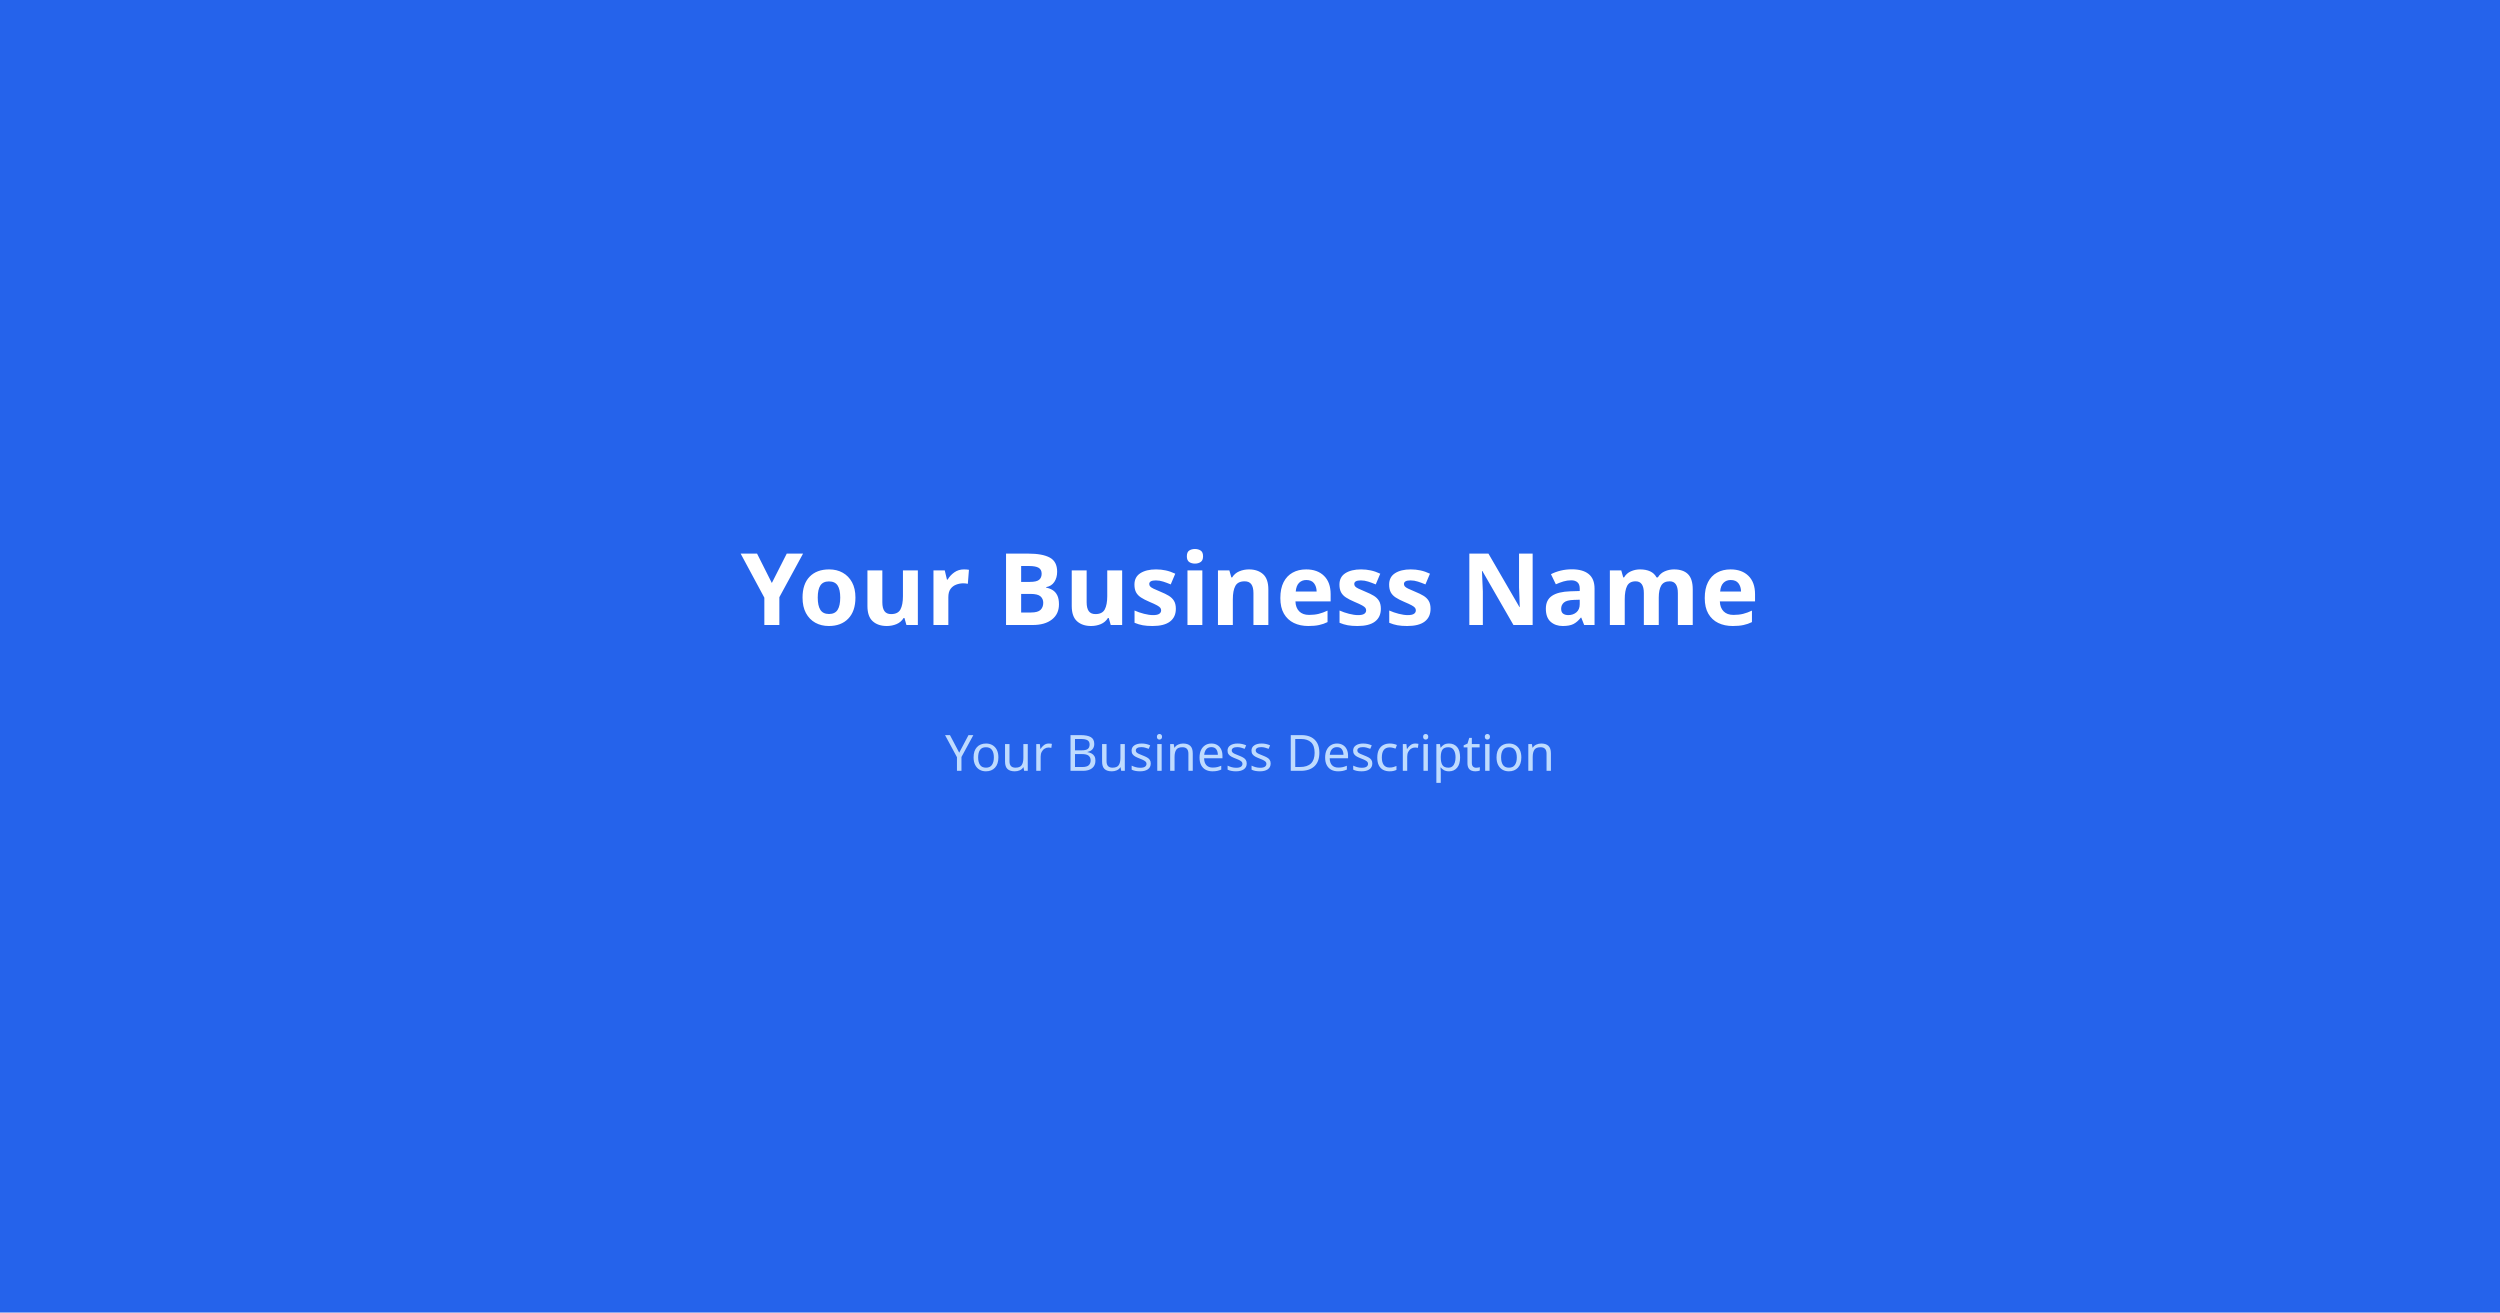
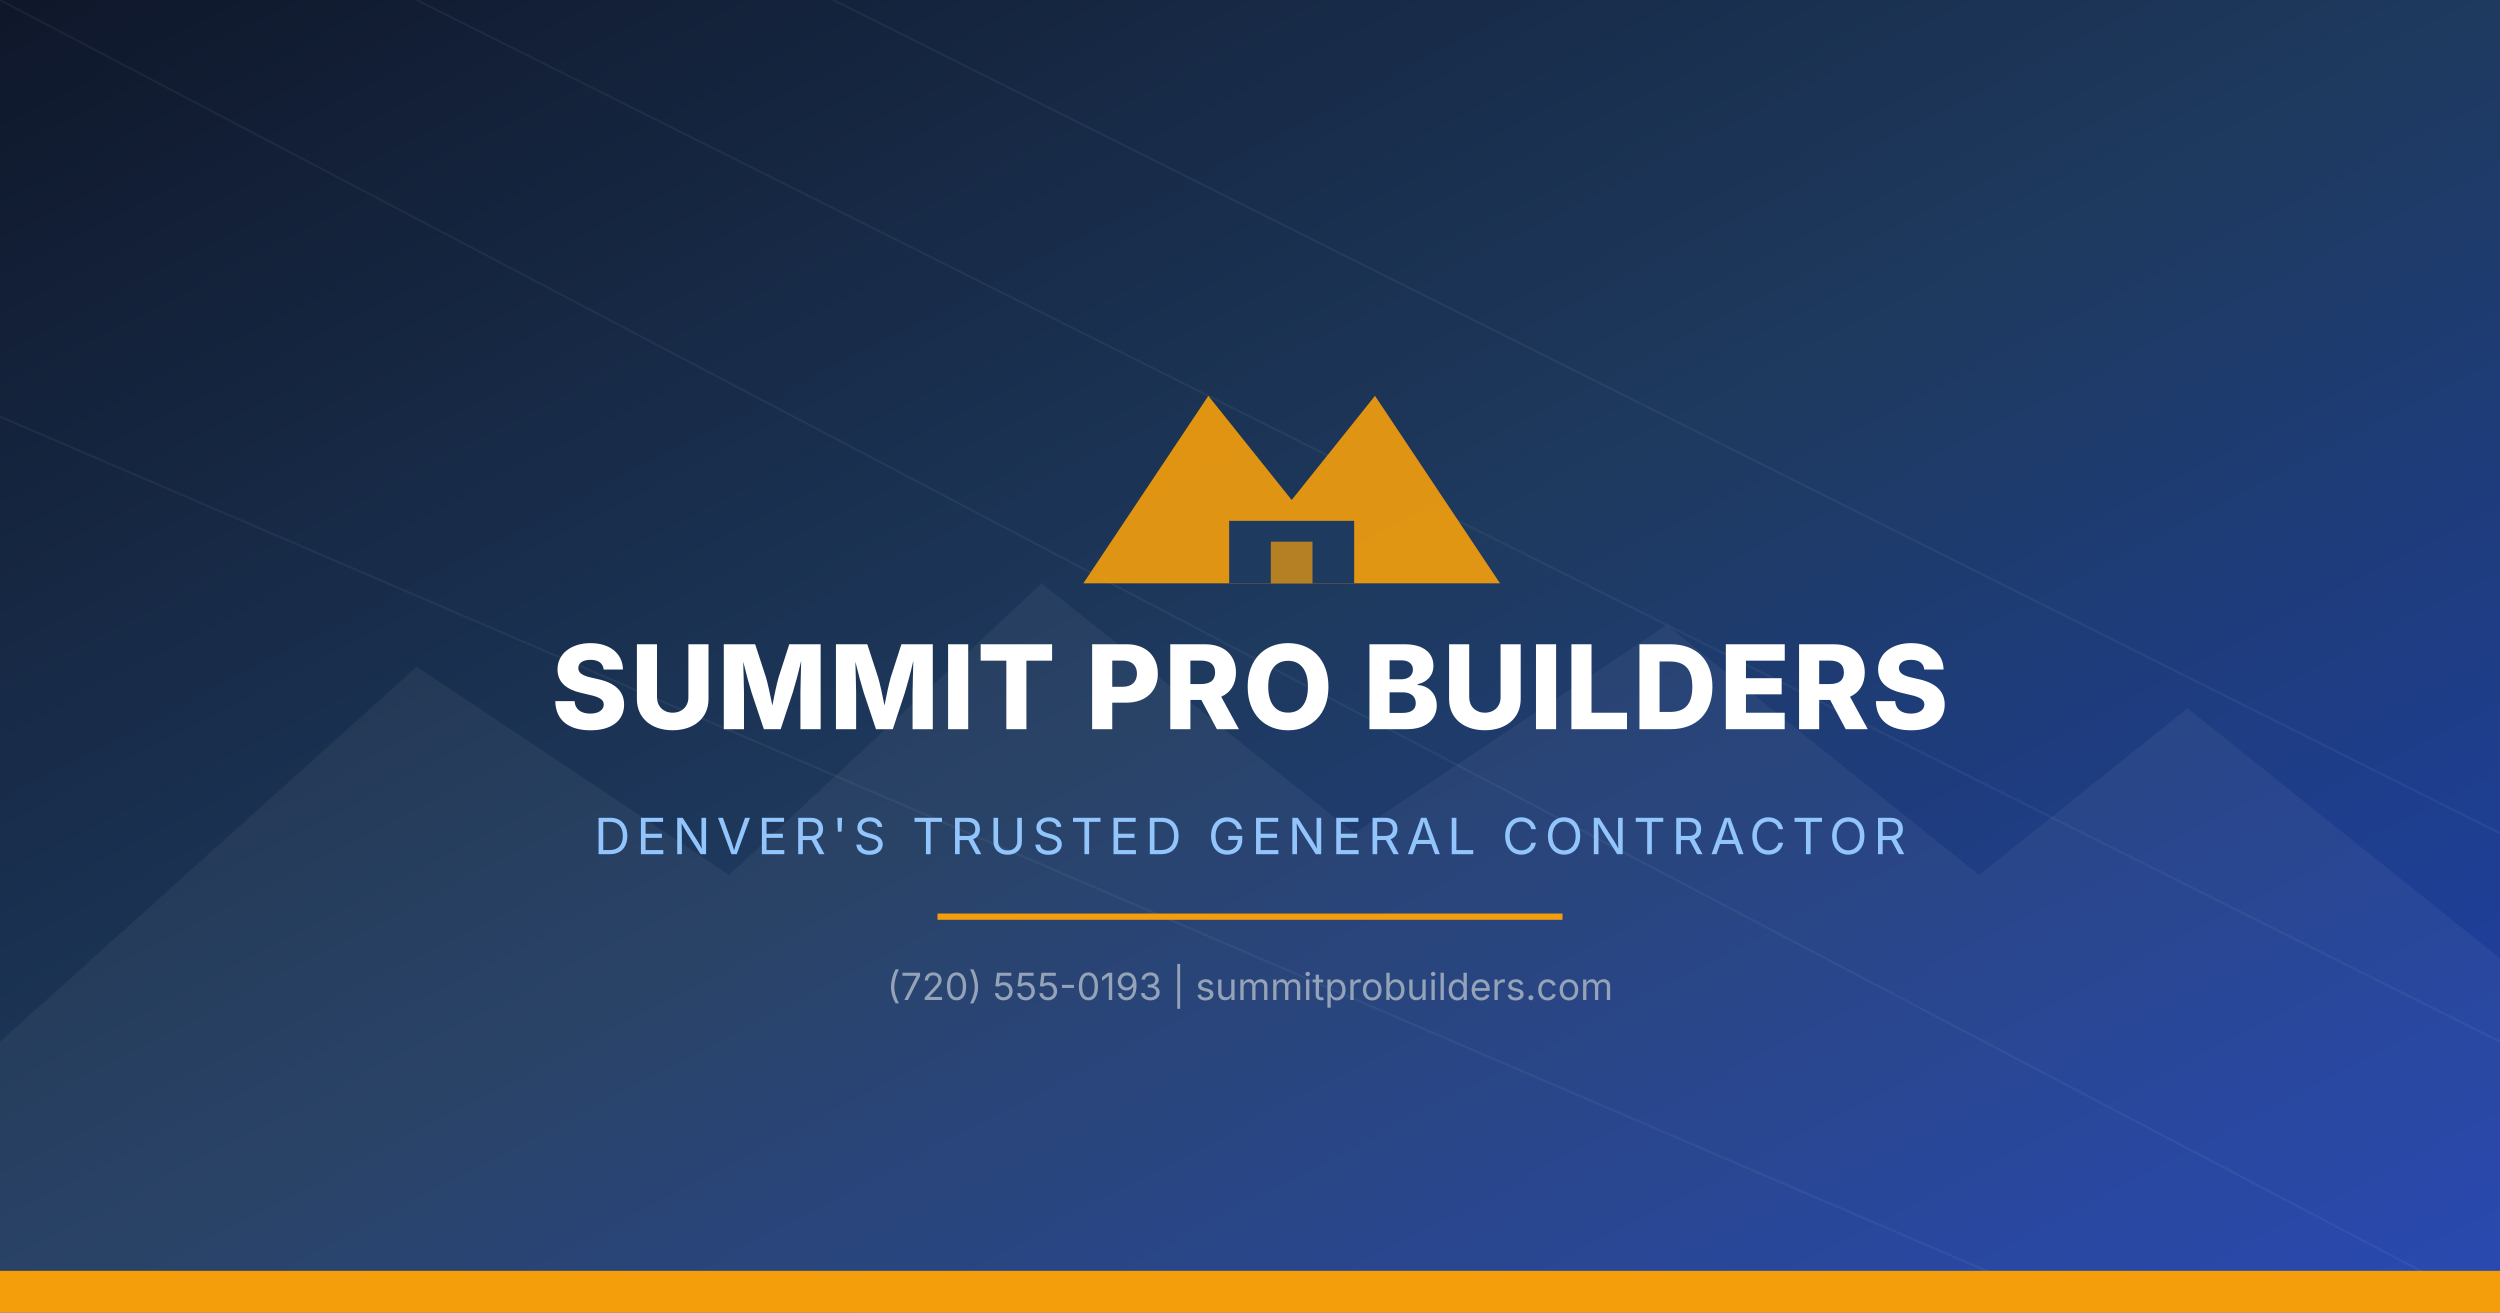
<svg xmlns="http://www.w3.org/2000/svg" width="1200" height="630" viewBox="0 0 1200 630">
-   <rect width="1200" height="630" fill="#2563eb" />
-   <text x="600" y="300" font-family="system-ui, sans-serif" font-size="48" font-weight="bold" fill="white" text-anchor="middle">Your Business Name</text>
-   <text x="600" y="370" font-family="system-ui, sans-serif" font-size="24" fill="#bfdbfe" text-anchor="middle">Your Business Description</text>
+   <defs>
+     <linearGradient id="ogGrad" x1="0" y1="0" x2="1" y2="1">
+       <stop offset="0%" stop-color="#0f172a" />
+       <stop offset="50%" stop-color="#1e3a5f" />
+       <stop offset="100%" stop-color="#1e40af" />
+     </linearGradient>
+   </defs>
+   <rect width="1200" height="630" fill="url(#ogGrad)" />
+   <g opacity="0.05">
+     <line x1="0" y1="0" x2="1200" y2="630" stroke="white" stroke-width="1" />
+     <line x1="200" y1="0" x2="1200" y2="500" stroke="white" stroke-width="1" />
+     <line x1="400" y1="0" x2="1200" y2="400" stroke="white" stroke-width="1" />
+     <line x1="0" y1="200" x2="1000" y2="630" stroke="white" stroke-width="1" />
+   </g>
+   <path d="M0 500 L200 320 L350 420 L500 280 L650 400 L800 300 L950 420 L1050 340 L1200 460 L1200 630 L0 630 Z" fill="white" opacity="0.05" />
+   <g transform="translate(460, 160)">
+     <path d="M60 120 L120 30 L160 80 L200 30 L260 120 Z" fill="#f59e0b" opacity="0.9" />
+     <path d="M130 120 L130 90 L190 90 L190 120" fill="#1e3a5f" />
+     <rect x="150" y="100" width="20" height="20" fill="#f59e0b" opacity="0.7" />
+   </g>
+   <text x="600" y="350" font-family="system-ui, -apple-system, sans-serif" font-size="56" font-weight="800" fill="white" text-anchor="middle" letter-spacing="1">SUMMIT PRO BUILDERS</text>
+   <text x="600" y="410" font-family="system-ui, -apple-system, sans-serif" font-size="24" fill="#93c5fd" text-anchor="middle" letter-spacing="3">DENVER'S TRUSTED GENERAL CONTRACTOR</text>
+   <line x1="450" y1="440" x2="750" y2="440" stroke="#f59e0b" stroke-width="3" />
+   <text x="600" y="480" font-family="system-ui, -apple-system, sans-serif" font-size="18" fill="#94a3b8" text-anchor="middle">(720) 555-0193 | summitprobuilders.com</text>
+   <rect x="0" y="610" width="1200" height="20" fill="#f59e0b" />
</svg>
